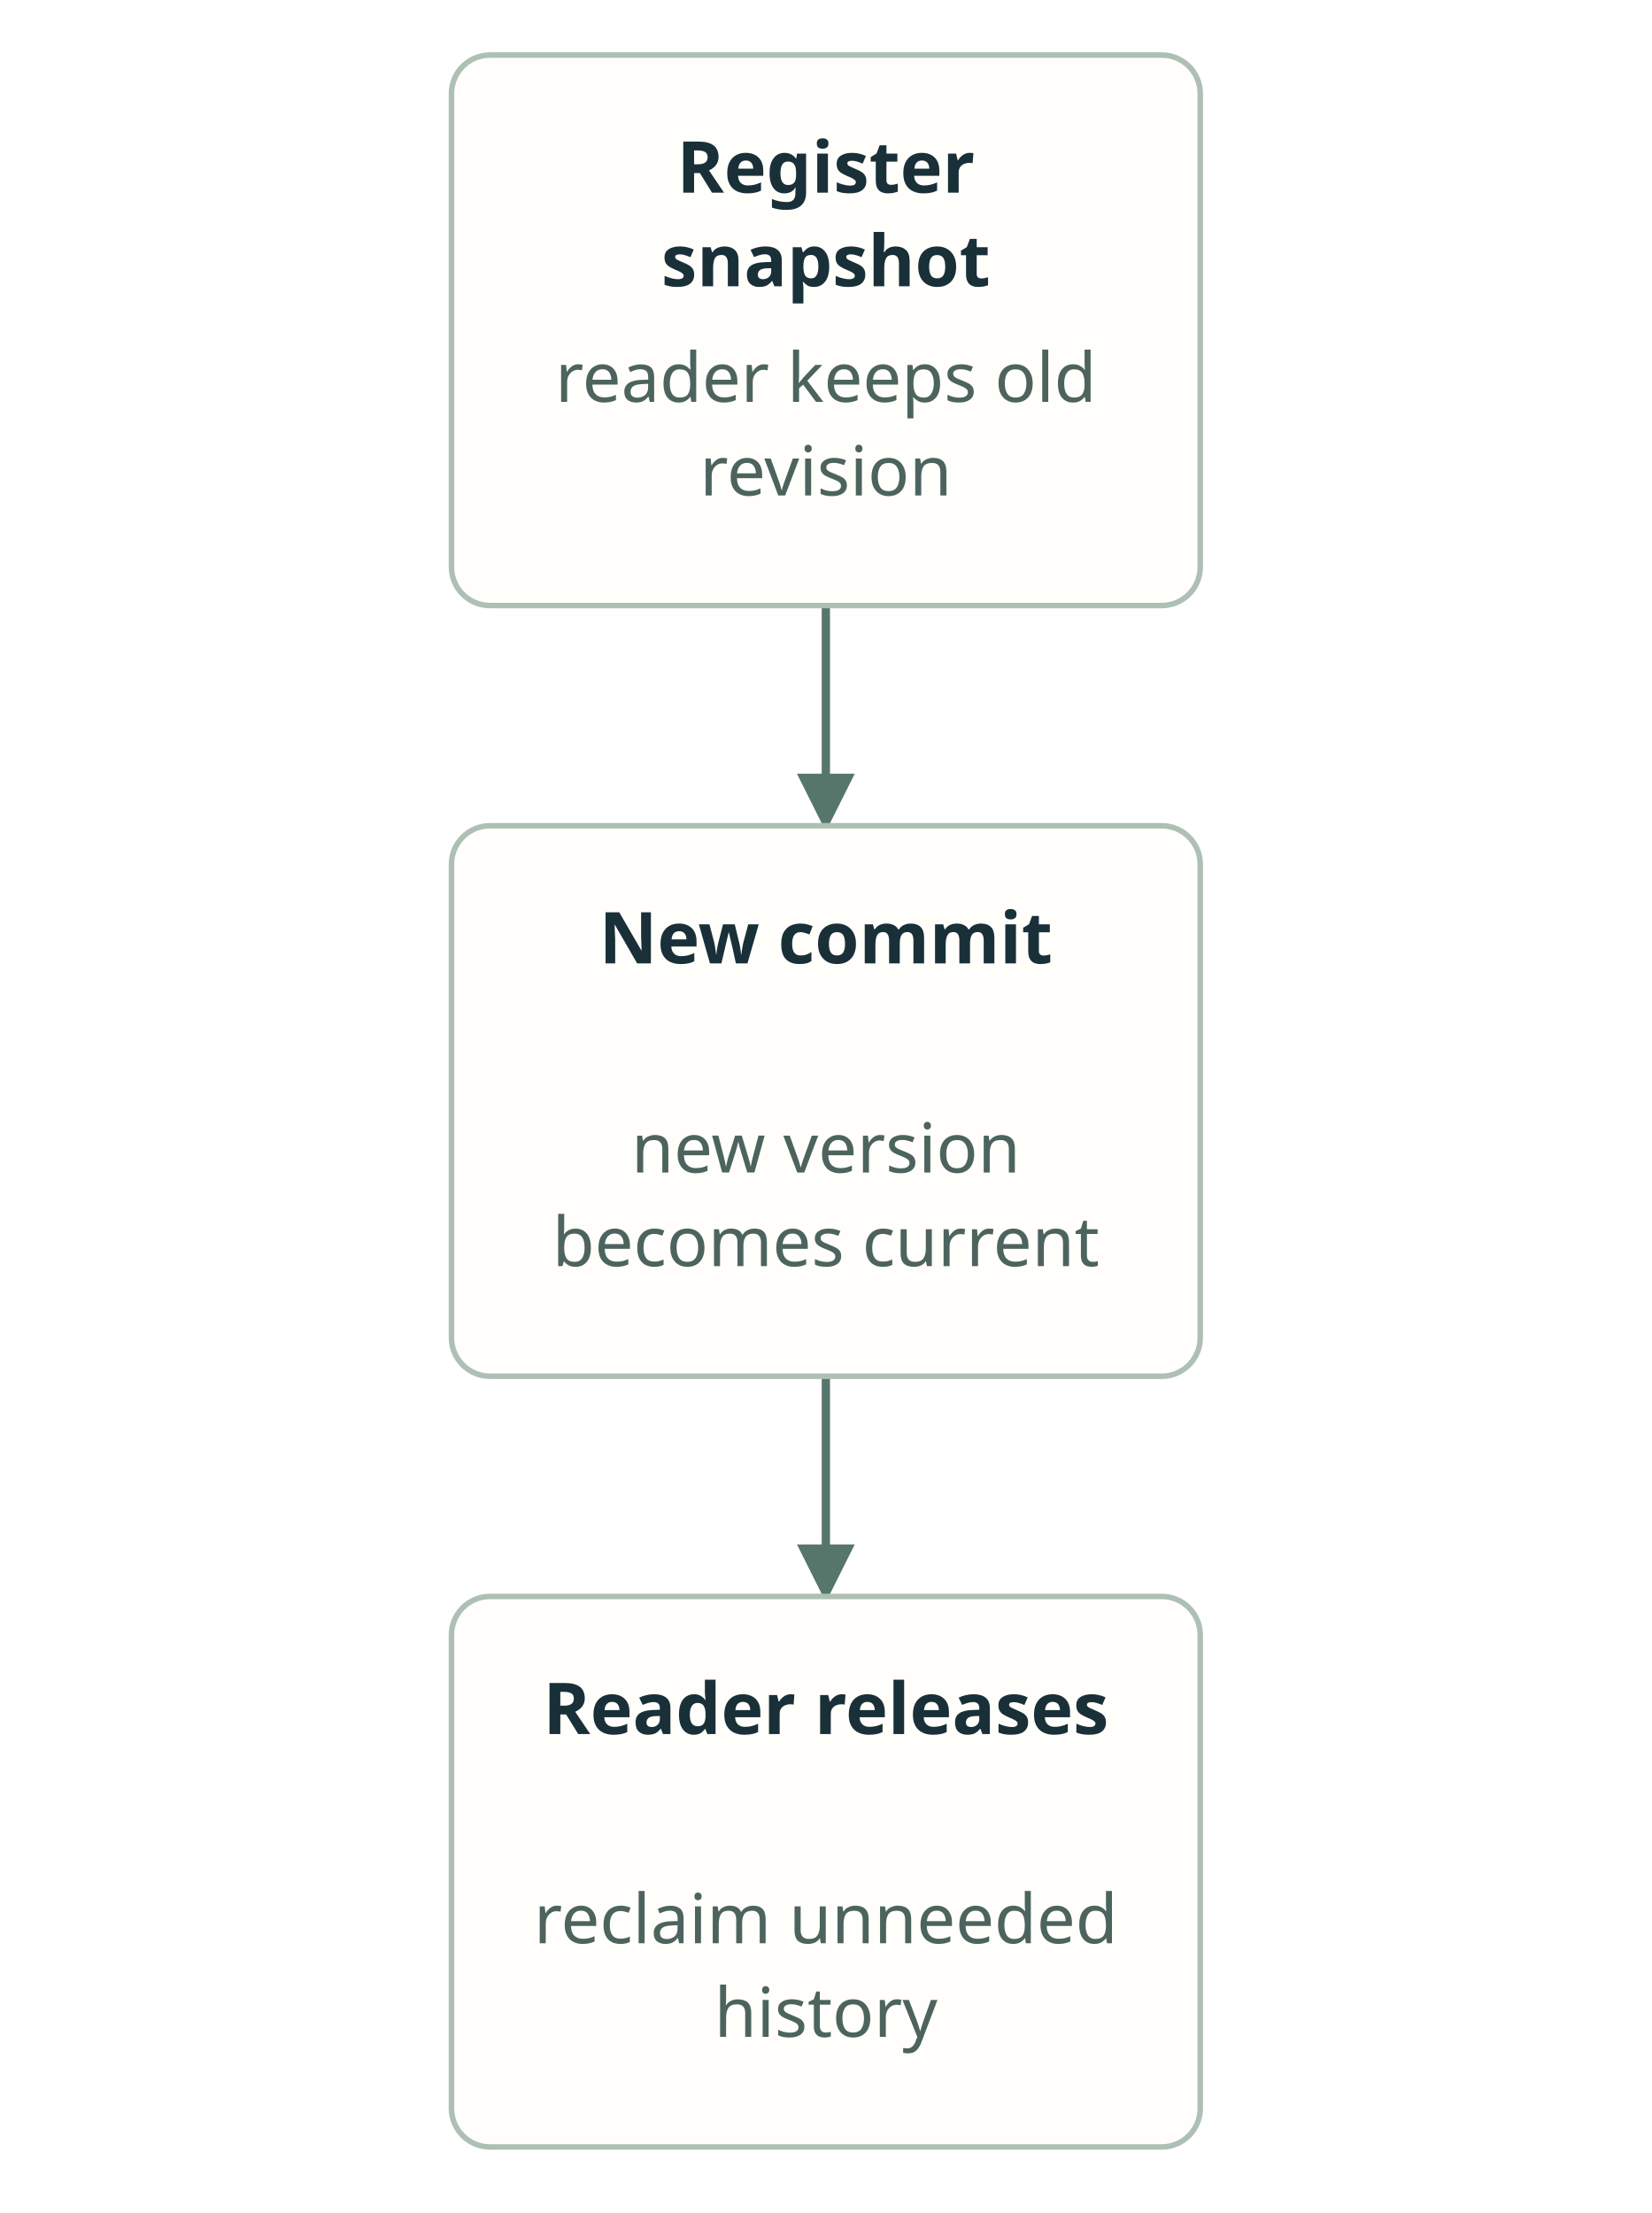
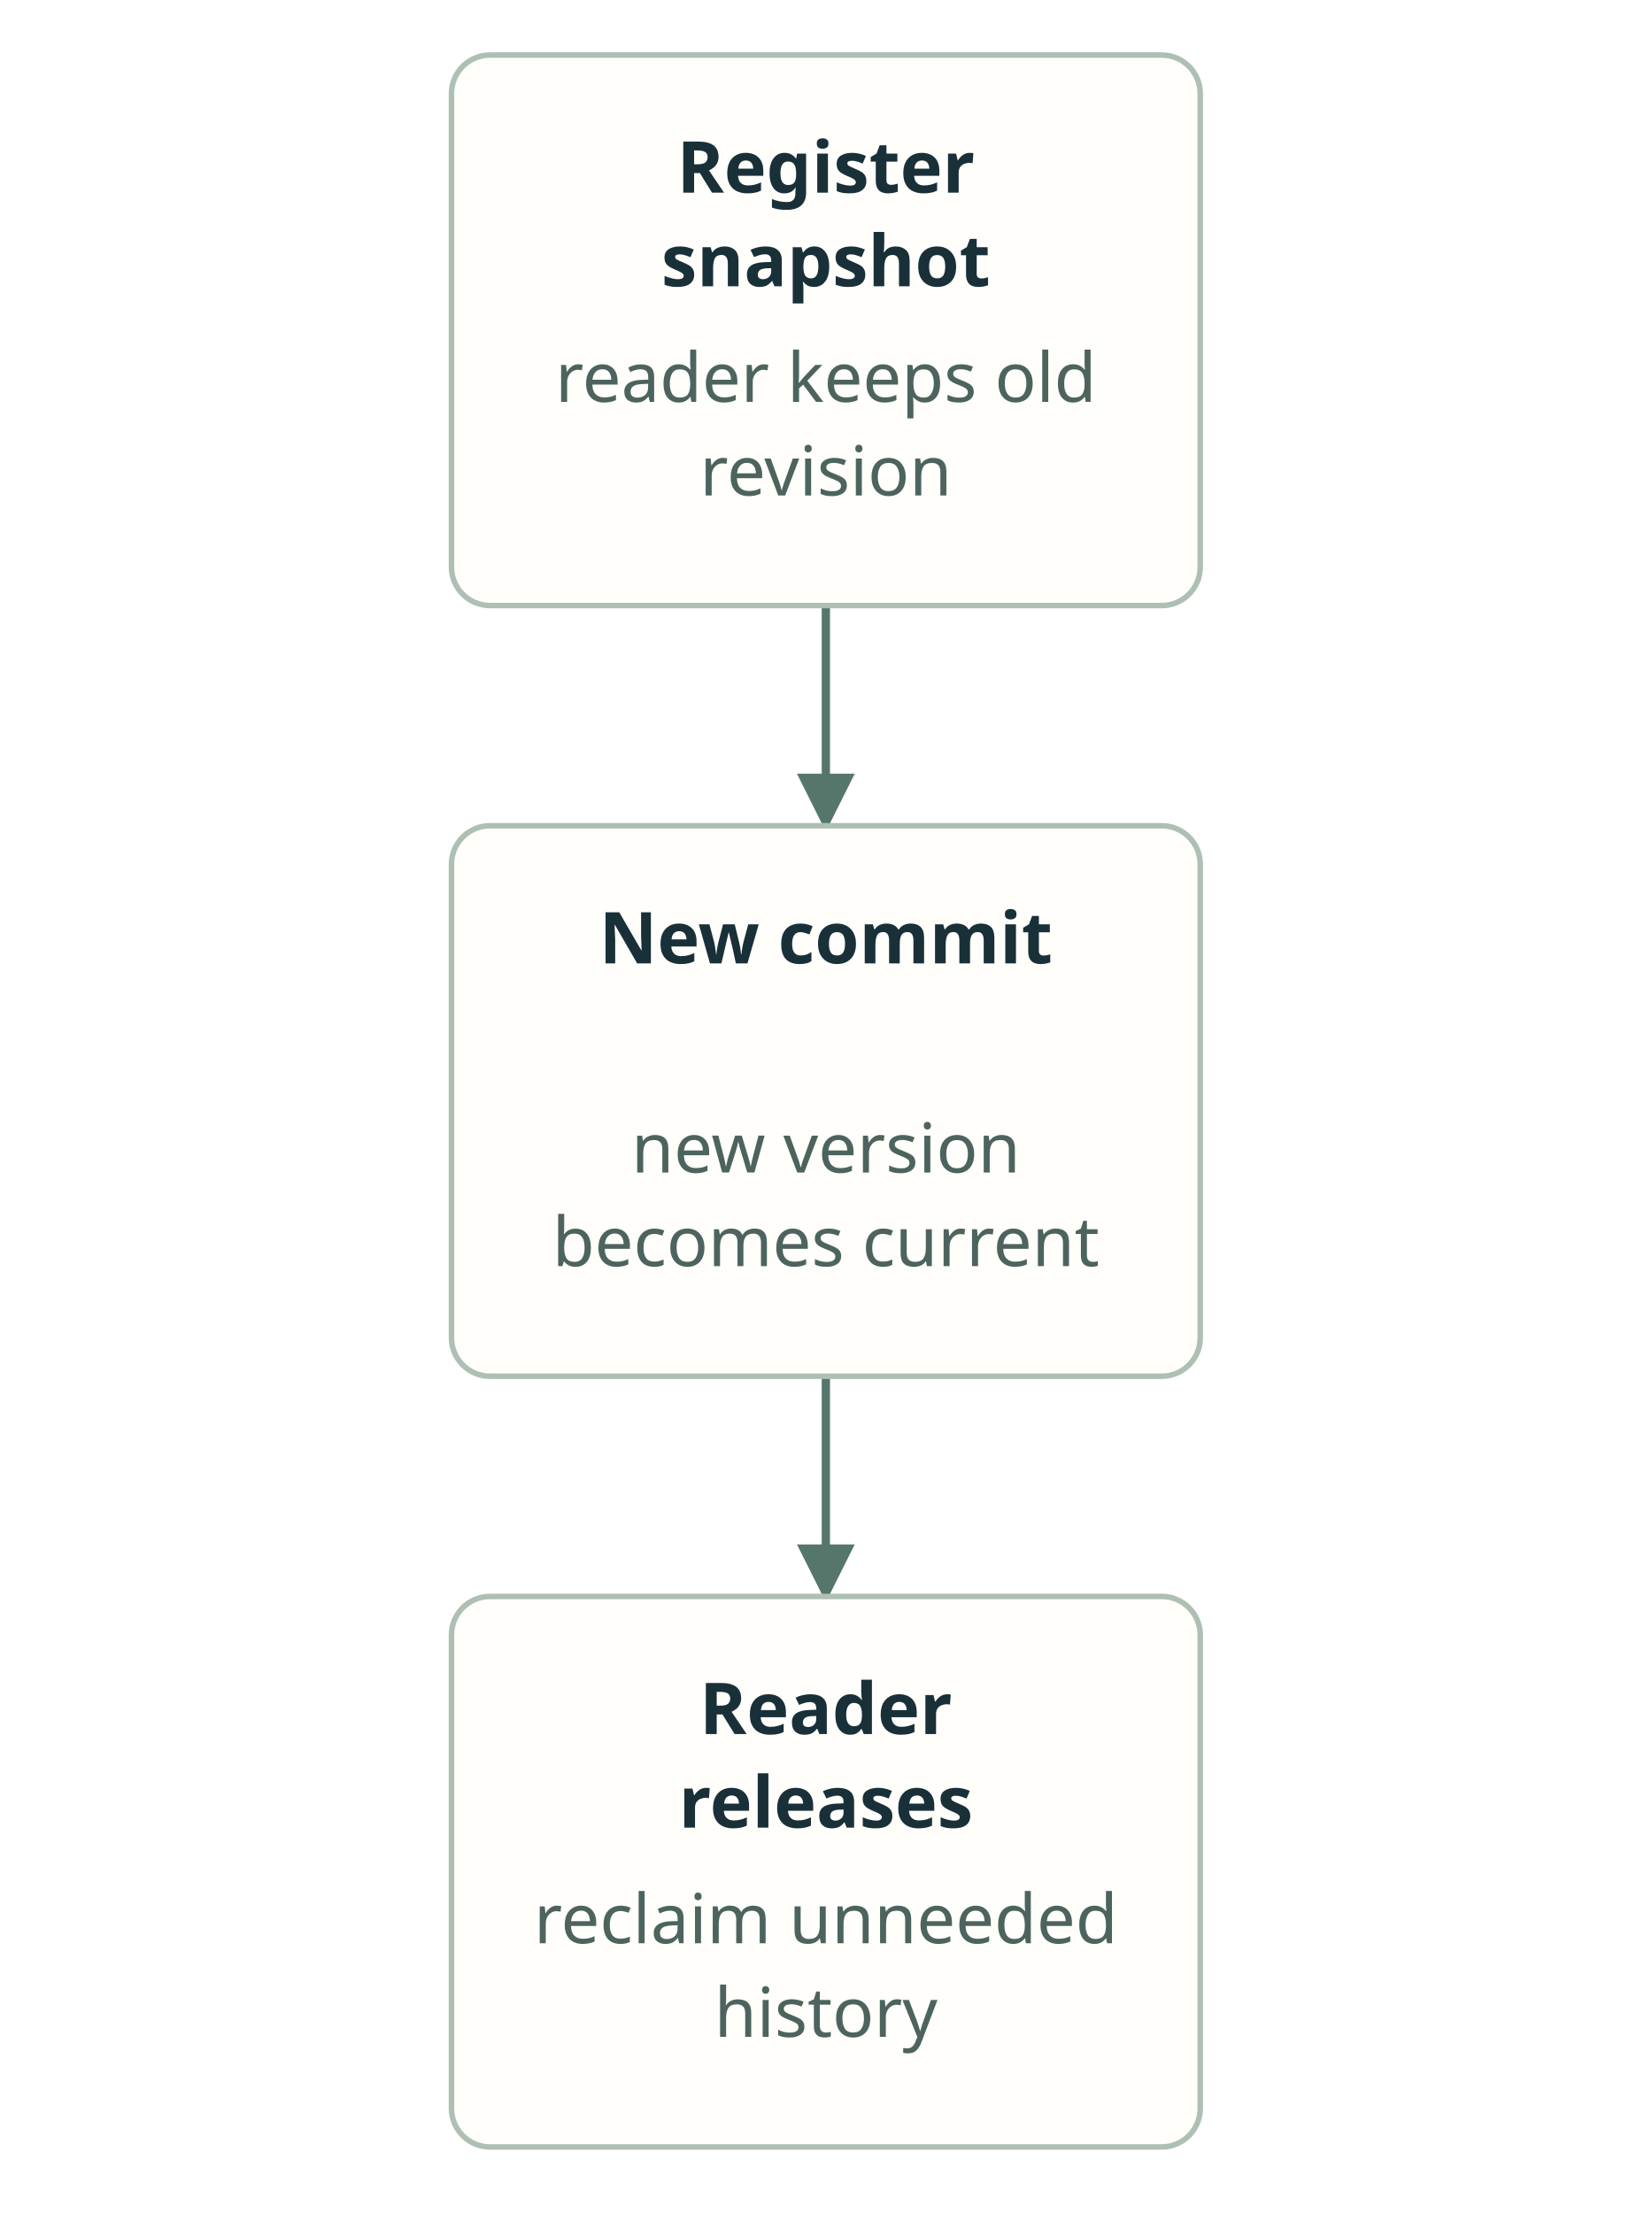
<svg xmlns="http://www.w3.org/2000/svg" class="concept-svg" viewBox="0 0 300 402" role="img" aria-labelledby="concept-oldest-reader-gc-title concept-oldest-reader-gc-desc">
  <defs>
    <marker id="concept-oldest-reader-gc-arrow" viewBox="0 0 10 10" refX="9" refY="5" markerWidth="7" markerHeight="7" orient="auto-start-reverse">
      <path d="M 0 0 L 10 5 L 0 10 z" fill="#56766c" />
    </marker>
  </defs>
  <path d="M 150 110 L 150 150" stroke="#56766c" stroke-width="1.5" marker-end="url(#concept-oldest-reader-gc-arrow)" fill="none" />
  <path d="M 150 250 L 150 290" stroke="#56766c" stroke-width="1.5" marker-end="url(#concept-oldest-reader-gc-arrow)" fill="none" />
  <g>
    <rect x="82" y="10" width="136" height="100" rx="7" fill="#fffefa" stroke="#aebfb4" />
    <text x="150" y="35" text-anchor="middle" fill="#193039" font-family="system-ui,sans-serif" font-size="13" font-weight="650">Register</text>
    <text x="150" y="52" text-anchor="middle" fill="#193039" font-family="system-ui,sans-serif" font-size="13" font-weight="650">snapshot</text>
    <text x="150" y="73" text-anchor="middle" fill="#4d645e" font-family="system-ui,sans-serif" font-size="12.5">reader keeps old</text>
    <text x="150" y="90" text-anchor="middle" fill="#4d645e" font-family="system-ui,sans-serif" font-size="12.5">revision</text>
  </g>
  <g>
    <rect x="82" y="150" width="136" height="100" rx="7" fill="#fffefa" stroke="#aebfb4" />
    <text x="150" y="175" text-anchor="middle" fill="#193039" font-family="system-ui,sans-serif" font-size="13" font-weight="650">New commit</text>
    <text x="150" y="213" text-anchor="middle" fill="#4d645e" font-family="system-ui,sans-serif" font-size="12.5">new version</text>
    <text x="150" y="230" text-anchor="middle" fill="#4d645e" font-family="system-ui,sans-serif" font-size="12.5">becomes current</text>
  </g>
  <g>
    <rect x="82" y="290" width="136" height="100" rx="7" fill="#fffefa" stroke="#aebfb4" />
-     <text x="150" y="315" text-anchor="middle" fill="#193039" font-family="system-ui,sans-serif" font-size="13" font-weight="650">Reader releases</text>
+     <text x="150" y="315" text-anchor="middle" fill="#193039" font-family="system-ui,sans-serif" font-size="13" font-weight="650">Reader</text>
+     <text x="150" y="332" text-anchor="middle" fill="#193039" font-family="system-ui,sans-serif" font-size="13" font-weight="650">releases</text>
    <text x="150" y="353" text-anchor="middle" fill="#4d645e" font-family="system-ui,sans-serif" font-size="12.5">reclaim unneeded</text>
    <text x="150" y="370" text-anchor="middle" fill="#4d645e" font-family="system-ui,sans-serif" font-size="12.5">history</text>
  </g>
</svg>
